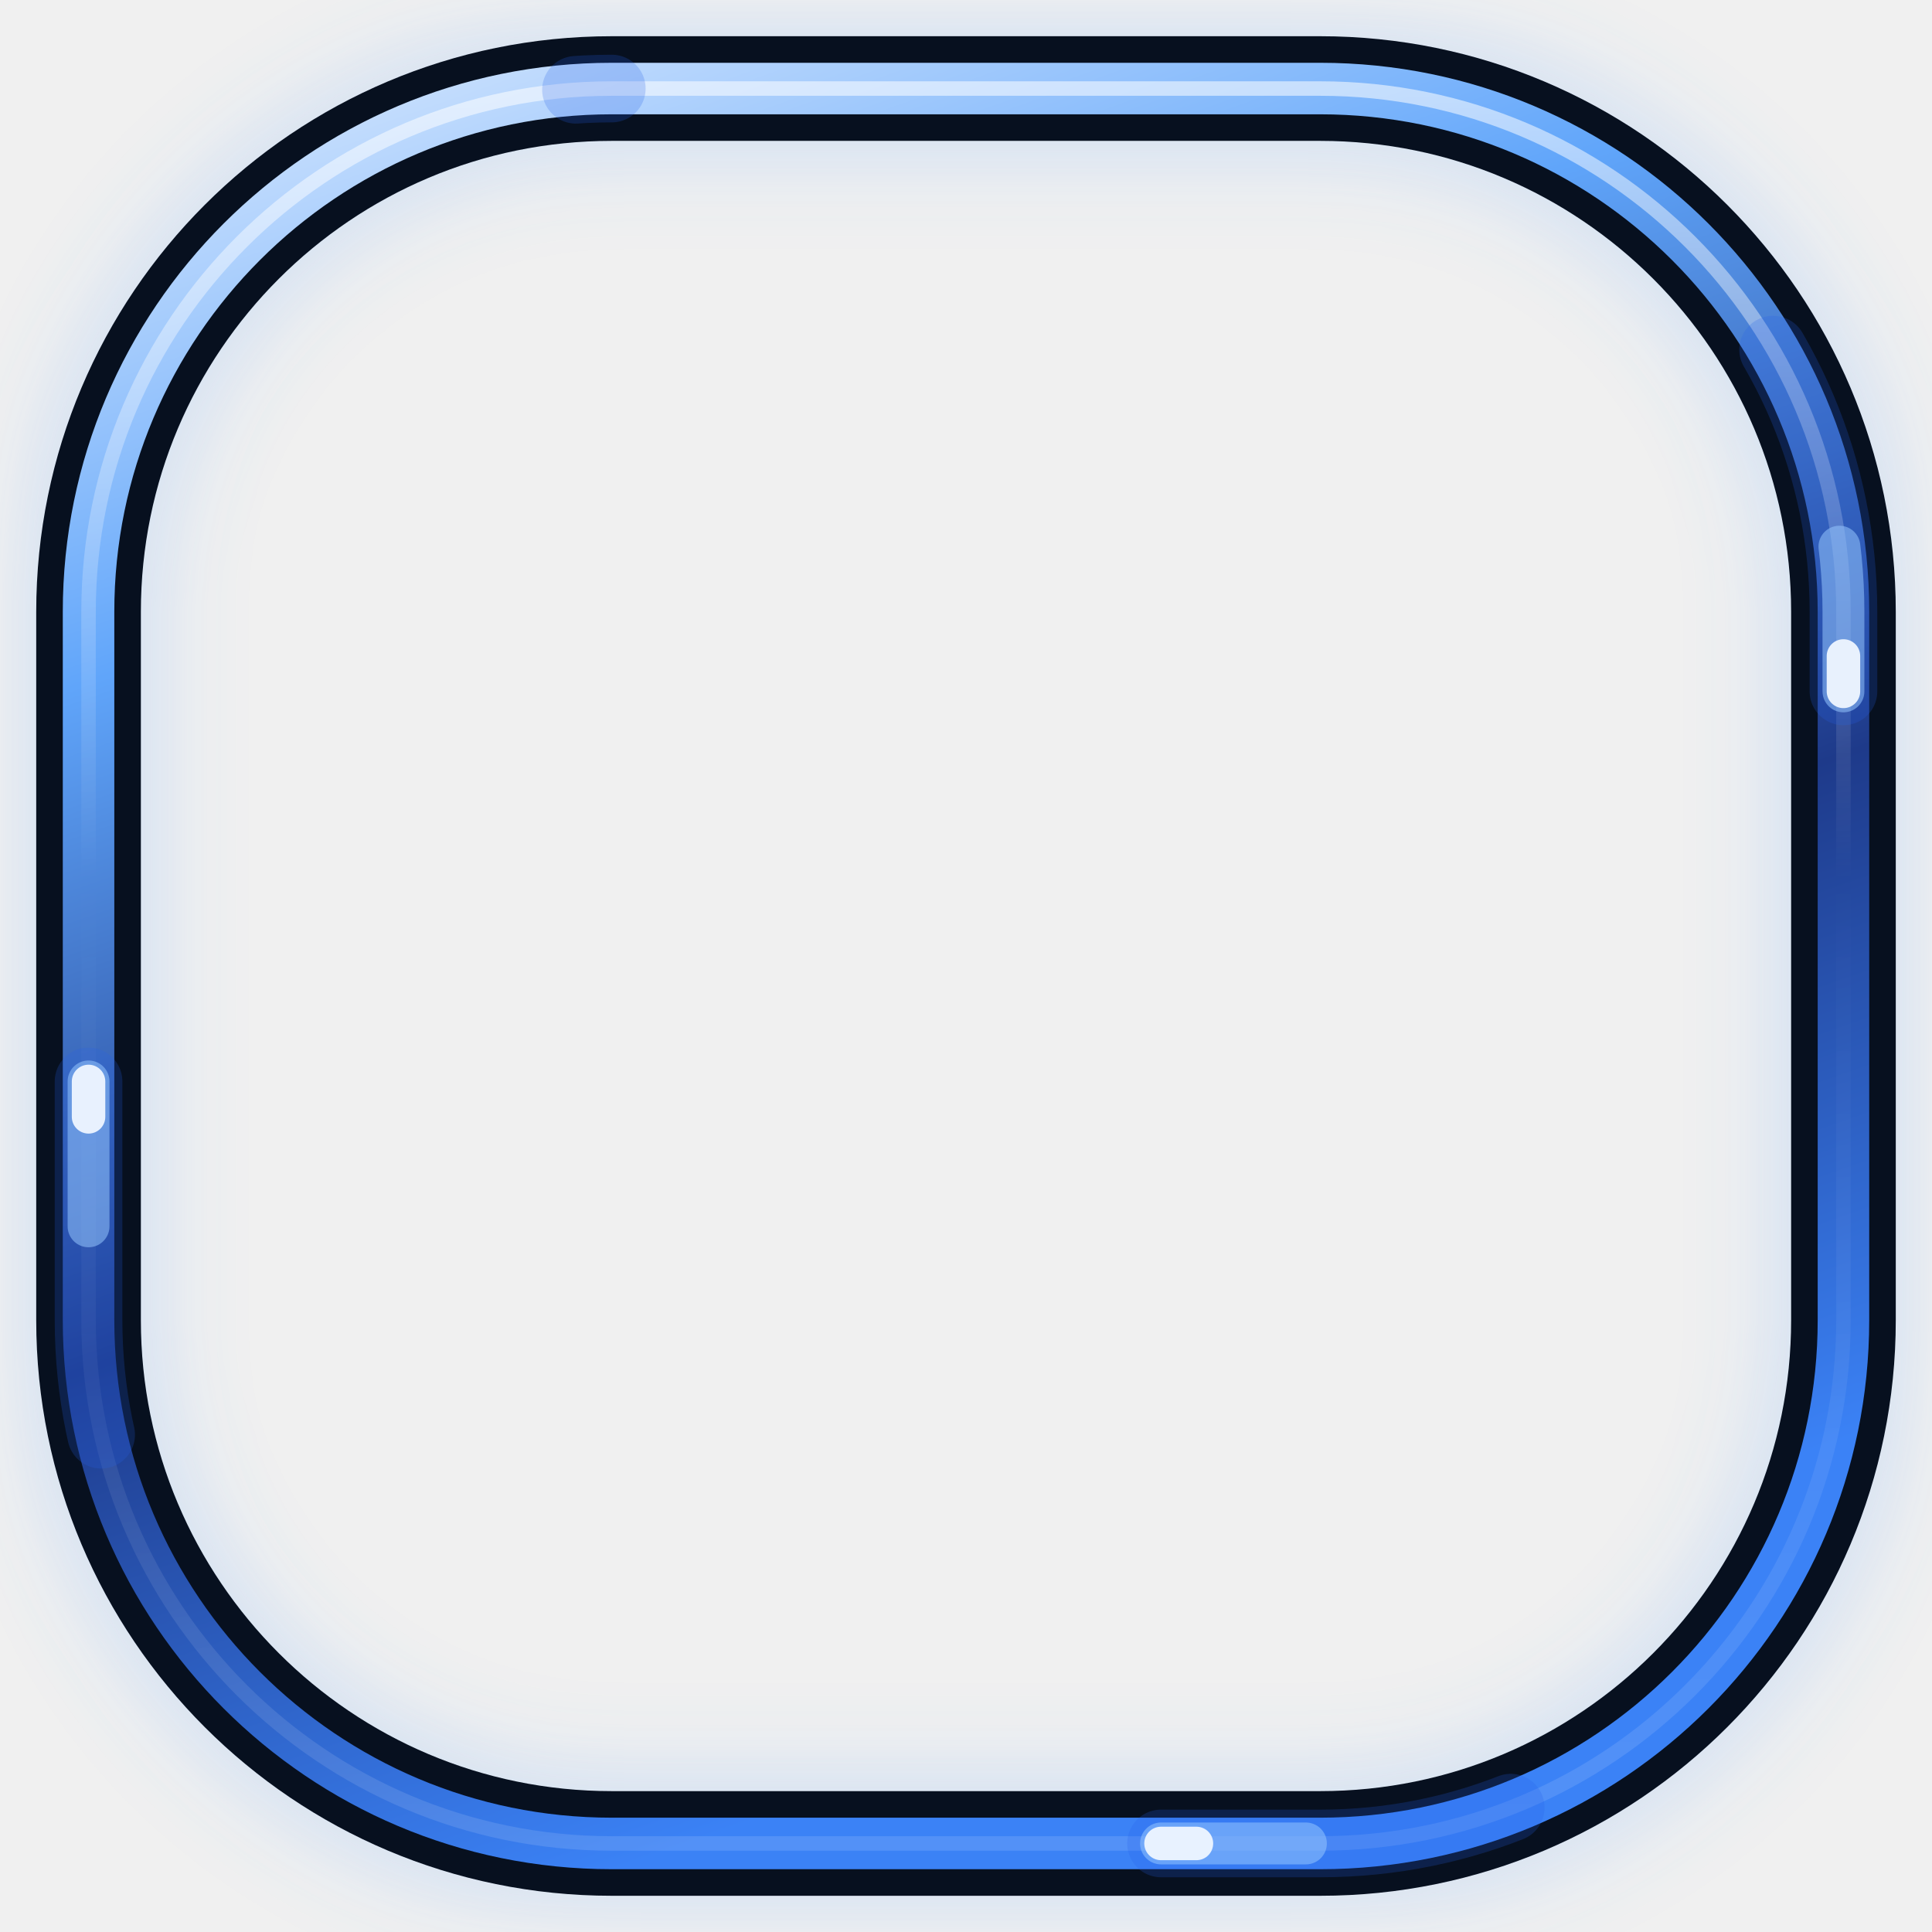
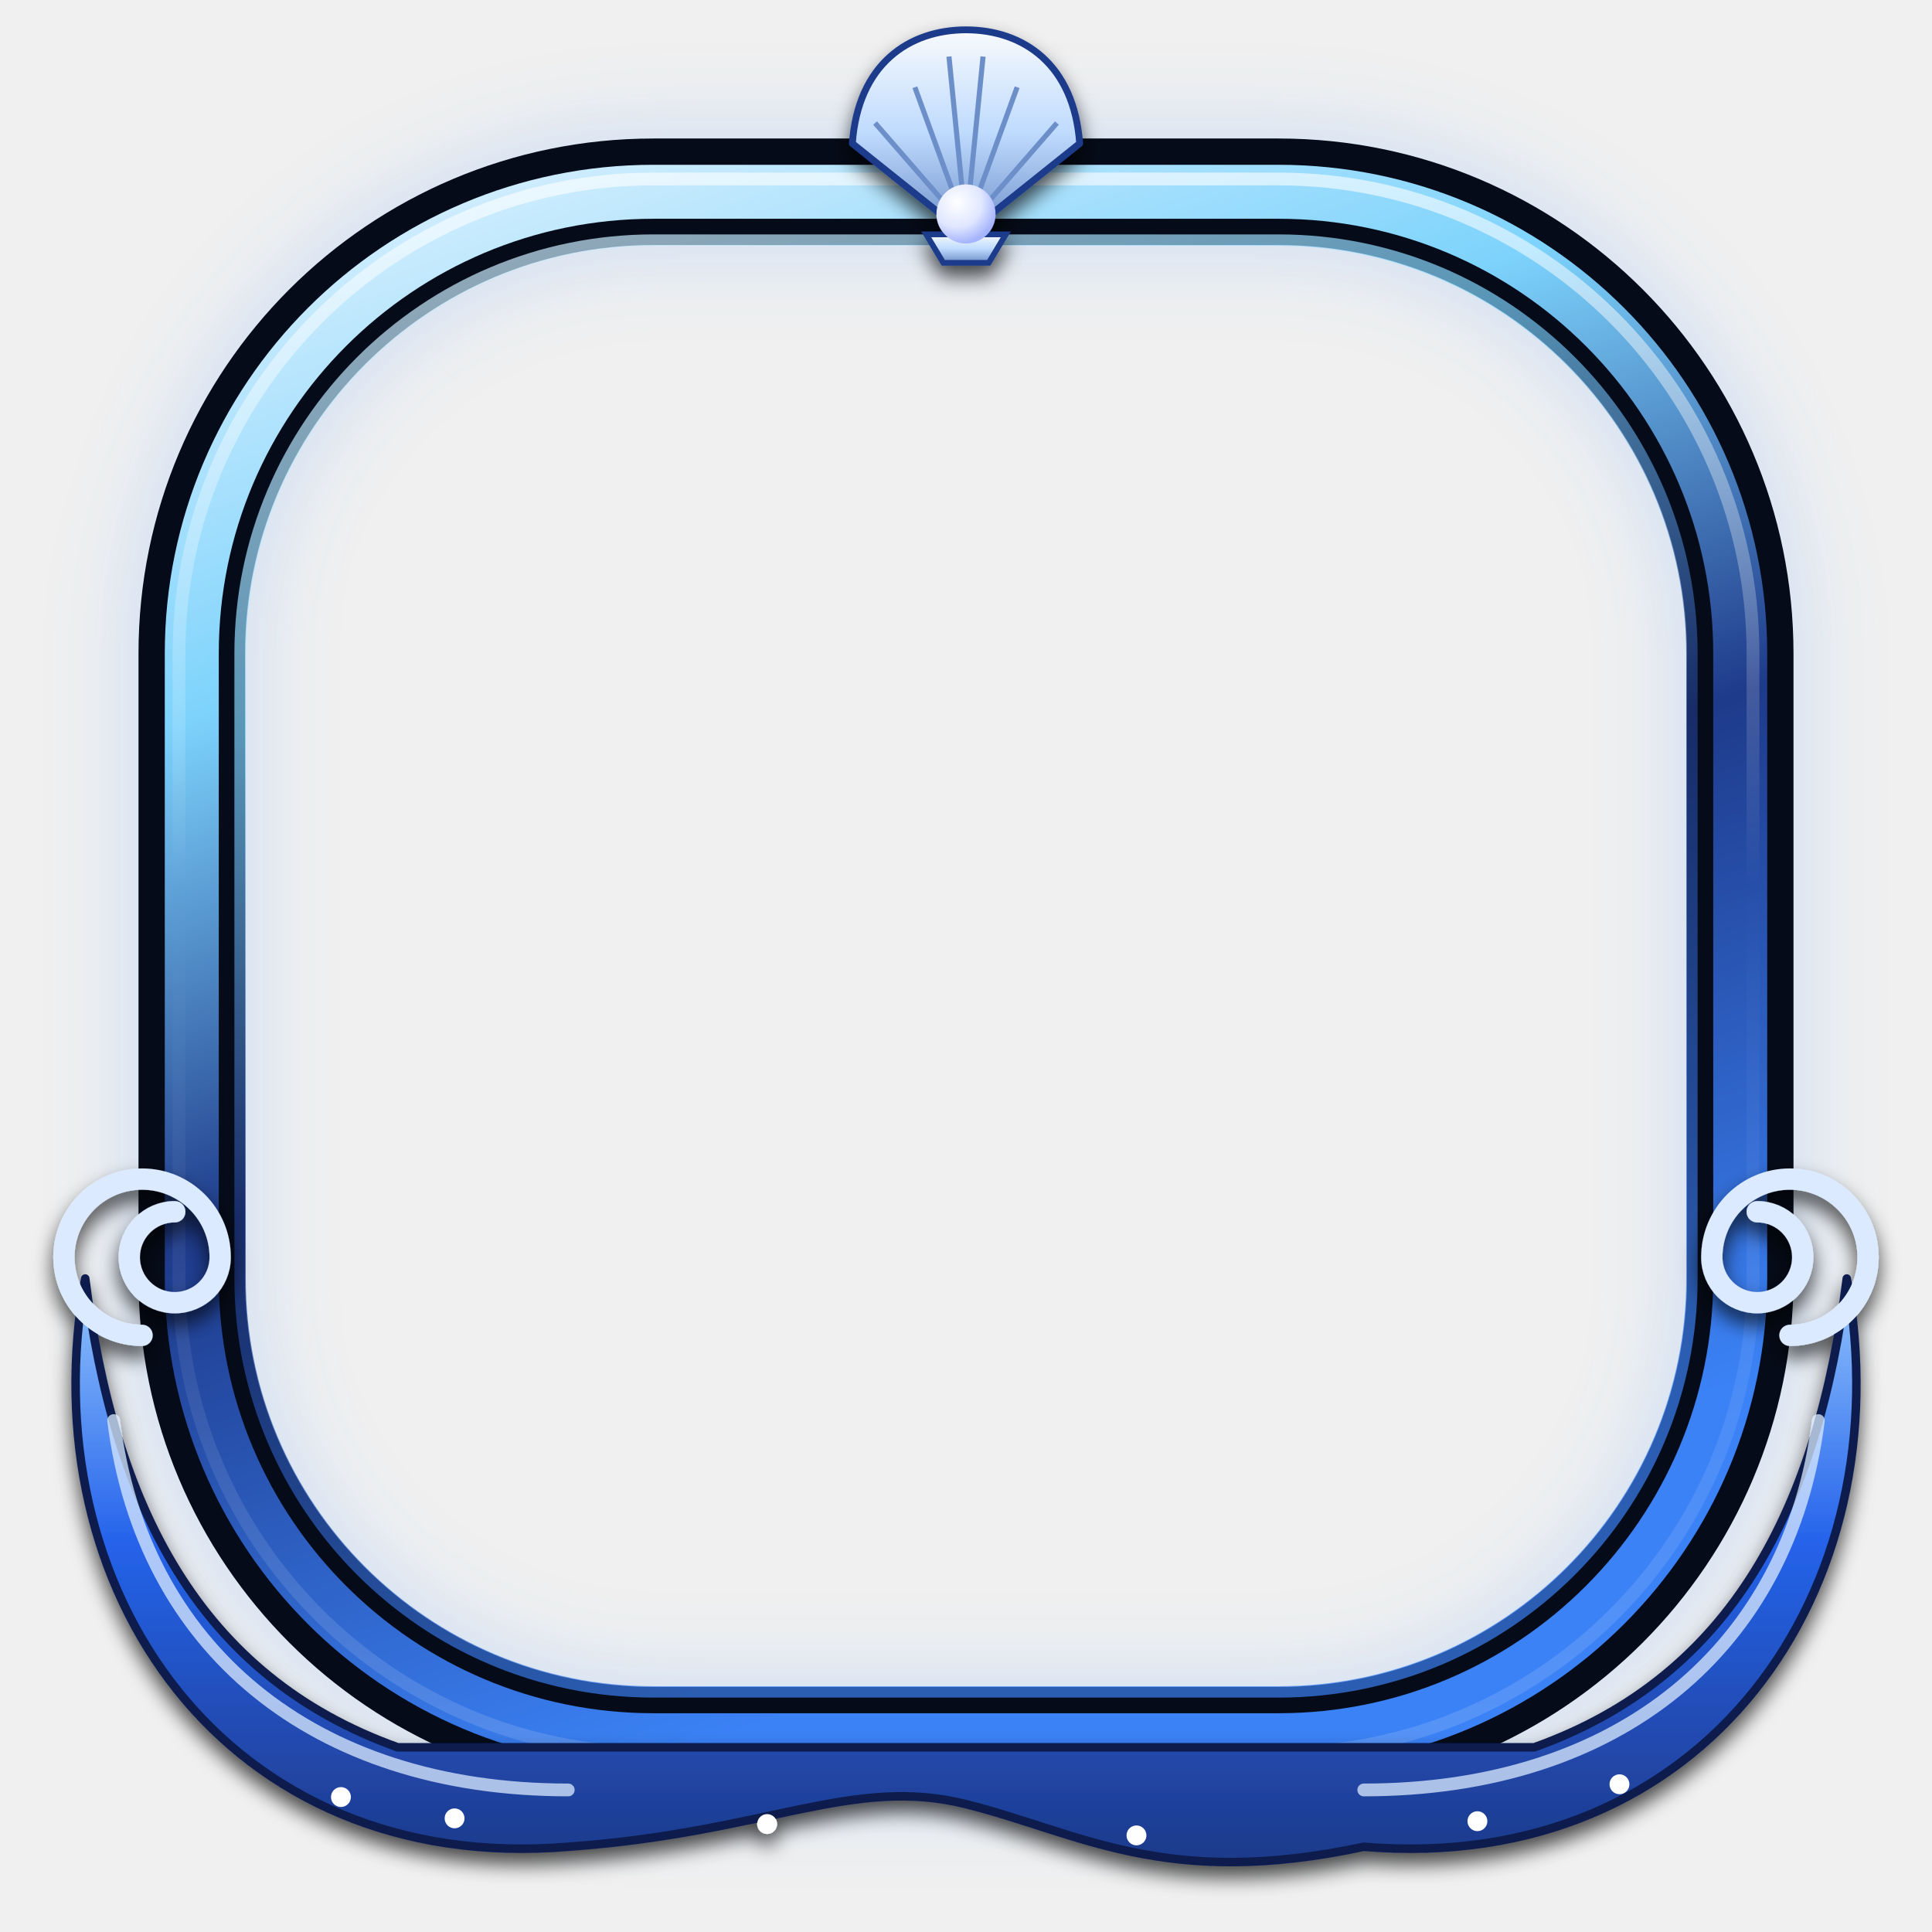
- <svg xmlns="http://www.w3.org/2000/svg" viewBox="0 0 120 120">
+ <svg xmlns="http://www.w3.org/2000/svg" viewBox="0 0 136 136">
  <defs>
-     <filter id="soft" x="-20%" y="-20%" width="140%" height="140%">
+     <filter id="soft" x="-30%" y="-30%" width="160%" height="160%">
      <feGaussianBlur stdDeviation="2.6" />
    </filter>
+     <filter id="shade" x="-20%" y="-20%" width="140%" height="140%">
+       <feDropShadow dx="0" dy=".8" stdDeviation=".7" flood-color="#000" flood-opacity=".7" />
+     </filter>
    <linearGradient id="metal" x1="0" y1="0" x2="0.35" y2="1">
-       <stop offset="0" stop-color="#DBEAFE" />
-       <stop offset="0.3" stop-color="#60A5FA" />
-       <stop offset="0.65" stop-color="#1E3A8A" />
+       <stop offset="0" stop-color="#E0F2FE" />
+       <stop offset="0.3" stop-color="#7DD3FC" />
+       <stop offset="0.6" stop-color="#1E3A8A" />
      <stop offset="1" stop-color="#3B82F6" />
    </linearGradient>
    <linearGradient id="hair" x1="0" y1="0" x2="0" y2="1">
-       <stop offset="0" stop-color="#FFFFFF" stop-opacity=".55" />
-       <stop offset=".45" stop-color="#FFFFFF" stop-opacity="0" />
-       <stop offset="1" stop-color="#FFFFFF" stop-opacity=".12" />
+       <stop offset="0" stop-color="#FFFFFF" stop-opacity="0.6" />
+       <stop offset="0.45" stop-color="#FFFFFF" stop-opacity="0" />
+       <stop offset="1" stop-color="#FFFFFF" stop-opacity="0.14" />
    </linearGradient>
+     <linearGradient id="wave" x1="0" y1="0" x2="0" y2="1">
+       <stop offset="0" stop-color="#93C5FD" />
+       <stop offset="0.45" stop-color="#2563EB" />
+       <stop offset="1" stop-color="#1E3A8A" />
+     </linearGradient>
+     <linearGradient id="shell" x1="0" y1="0" x2="0" y2="1">
+       <stop offset="0" stop-color="#F8FAFC" />
+       <stop offset="0.5" stop-color="#BFDBFE" />
+       <stop offset="1" stop-color="#6D8FC9" />
+     </linearGradient>
+     <radialGradient id="pearl" cx="0.35" cy="0.3" r="0.7">
+       <stop offset="0" stop-color="#FFFFFF" />
+       <stop offset="0.6" stop-color="#E0E7FF" />
+       <stop offset="1" stop-color="#A5B4FC" />
+     </radialGradient>
  </defs>
-   <rect x="5.5" y="5.5" width="109" height="109" rx="32.5" class="halo" fill="none" stroke="#60A5FA" stroke-opacity="0.2" stroke-width="9" filter="url(#soft)" />
-   <rect x="5.5" y="5.5" width="109" height="109" rx="32.5" fill="none" stroke="#07101F" stroke-width="6.5" />
-   <rect x="5.5" y="5.5" width="109" height="109" rx="32.5" fill="none" stroke="url(#metal)" stroke-width="3.2" />
-   <rect x="5.5" y="5.5" width="109" height="109" rx="32.5" fill="none" stroke="url(#hair)" stroke-width="0.9" transform="translate(0 0)" />
-   <rect x="5.5" y="5.5" width="109" height="109" rx="32.5" class="c c0" pathLength="100" fill="none" stroke="#2563EB" stroke-opacity="0.22" stroke-width="4.2" stroke-linecap="round" stroke-dasharray="22 78" stroke-dashoffset="22" />
-   <rect x="5.5" y="5.5" width="109" height="109" rx="32.5" class="c c1" pathLength="100" fill="none" stroke="#93C5FD" stroke-opacity="0.55" stroke-width="2.6" stroke-linecap="round" stroke-dasharray="9 91" stroke-dashoffset="9" />
-   <rect x="5.5" y="5.5" width="109" height="109" rx="32.5" class="c c2" pathLength="100" fill="none" stroke="#EFF6FF" stroke-opacity="0.95" stroke-width="2.08" stroke-linecap="round" stroke-dasharray="2.2 97.8" stroke-dashoffset="2.2" />
+   <g transform="translate(68 68)">
+     <rect x="-54.5" y="-54.5" width="109" height="109" rx="32.5" class="halo" fill="none" stroke="#60A5FA" stroke-opacity="0.2" stroke-width="10" filter="url(#soft)" />
+     <rect x="-54.5" y="-54.5" width="109" height="109" rx="32.5" fill="none" stroke="#050B18" stroke-width="7.5" />
+     <rect x="-54.5" y="-54.5" width="109" height="109" rx="32.5" fill="none" stroke="url(#metal)" stroke-width="3.8" />
+     <rect x="-51.1" y="-51.1" width="102.2" height="102.2" rx="29.1" fill="none" stroke="url(#metal)" stroke-opacity=".7" stroke-width=".8" />
+     <rect x="-55.4" y="-55.4" width="110.8" height="110.8" rx="33.4" fill="none" stroke="url(#hair)" stroke-width=".9" />
+     <rect x="-54.5" y="-54.5" width="109" height="109" rx="32.5" class="cm cm0" pathLength="100" fill="none" stroke="#2563EB" stroke-opacity="0.24" stroke-width="4.4" stroke-linecap="round" stroke-dasharray="22 78" stroke-dashoffset="22" opacity="0" />
+     <rect x="-54.5" y="-54.5" width="109" height="109" rx="32.5" class="cm cm1" pathLength="100" fill="none" stroke="#93C5FD" stroke-opacity="0.6" stroke-width="2.8" stroke-linecap="round" stroke-dasharray="9 91" stroke-dashoffset="9" opacity="0" />
+     <rect x="-54.5" y="-54.5" width="109" height="109" rx="32.5" class="cm cm2" pathLength="100" fill="none" stroke="#EFF6FF" stroke-opacity="0.95" stroke-width="2.2" stroke-linecap="round" stroke-dasharray="2.2 97.8" stroke-dashoffset="2.2" opacity="0" />
+     <g filter="url(#shade)">
+       <path class="crest" d="M-62 22C-66 44 -52 64 -28 62C-14 61 -8 57 0 59C8 61 14 65 28 62C52 64 66 44 62 22C60 38 54 50 40 55L-40 55C-54 50 -60 38 -62 22Z" fill="url(#wave)" stroke="#0B1E4D" stroke-width=".6" stroke-linejoin="round" />
+       <path d="M-60 32C-58 48 -46 58 -28 58M60 32C58 48 46 58 28 58" fill="none" stroke="#DBEAFE" stroke-opacity=".75" stroke-width=".9" stroke-linecap="round" />
+       <path d="M-58 26a5.5 5.5 0 1 1 5.5 -5.5a3.2 3.2 0 1 1 -3.2 -3.2" fill="none" stroke="#DBEAFE" stroke-width="1.5" stroke-linecap="round" />
+       <g transform="scale(-1 1)">
+         <path d="M-58 26a5.5 5.5 0 1 1 5.5 -5.5a3.2 3.2 0 1 1 -3.2 -3.2" fill="none" stroke="#DBEAFE" stroke-width="1.5" stroke-linecap="round" />
+       </g>
+       <g fill="#FFFFFF">
+         <circle cx="-44" cy="58.5" r=".7" />
+         <circle cx="-36" cy="60" r=".7" />
+         <circle cx="-14" cy="60.4" r=".7" />
+         <circle cx="12" cy="61.2" r=".7" />
+         <circle cx="36" cy="60.2" r=".7" />
+         <circle cx="46" cy="57.6" r=".7" />
+       </g>
+       <g transform="translate(0 -55.5) scale(0.8)">
+         <path d="M0 5L-10 -3C-9.5 -10 -5 -13 0 -13C5 -13 9.5 -10 10 -3Z" fill="url(#shell)" stroke="#1E3A8A" stroke-width=".6" stroke-linejoin="round" />
+         <path d="M0 4.4L-8 -4.8" stroke="#6D8FC9" stroke-width=".45" />
+         <path d="M0 4.4L-4.5 -7.95" stroke="#6D8FC9" stroke-width=".45" />
+         <path d="M0 4.4L-1.5 -10.65" stroke="#6D8FC9" stroke-width=".45" />
+         <path d="M0 4.4L1.5 -10.65" stroke="#6D8FC9" stroke-width=".45" />
+         <path d="M0 4.4L4.5 -7.95" stroke="#6D8FC9" stroke-width=".45" />
+         <path d="M0 4.4L8 -4.8" stroke="#6D8FC9" stroke-width=".45" />
+         <path d="M-3.5 5H3.5L2 7.5H-2Z" fill="url(#shell)" stroke="#1E3A8A" stroke-width=".5" />
+         <circle class="gl" cy="3.2" r="2.6" fill="url(#pearl)" />
+       </g>
+       <g transform="translate(-61 10)">
+         <g class="pt tb0" opacity="0">
+           <circle r="1.8" fill="none" stroke="#BFDBFE" stroke-width=".6" />
+           <circle cx="-.6" cy="-.6" r=".5" fill="#FFFFFF" />
+         </g>
+       </g>
+       <g transform="translate(62 4)">
+         <g class="pt tb1" opacity="0">
+           <circle r="1.8" fill="none" stroke="#BFDBFE" stroke-width=".6" />
+           <circle cx="-.6" cy="-.6" r=".5" fill="#FFFFFF" />
+         </g>
+       </g>
+       <g transform="translate(-63 -16)">
+         <g class="pt tb2" opacity="0">
+           <circle r="1.8" fill="none" stroke="#BFDBFE" stroke-width=".6" />
+           <circle cx="-.6" cy="-.6" r=".5" fill="#FFFFFF" />
+         </g>
+       </g>
+       <g transform="translate(60 -22)">
+         <g class="pt tb3" opacity="0">
+           <circle r="1.8" fill="none" stroke="#BFDBFE" stroke-width=".6" />
+           <circle cx="-.6" cy="-.6" r=".5" fill="#FFFFFF" />
+         </g>
+       </g>
+       <g transform="translate(-58 -34)">
+         <g class="pt tb4" opacity="0">
+           <circle r="1.8" fill="none" stroke="#BFDBFE" stroke-width=".6" />
+           <circle cx="-.6" cy="-.6" r=".5" fill="#FFFFFF" />
+         </g>
+       </g>
+     </g>
+   </g>
</svg>
